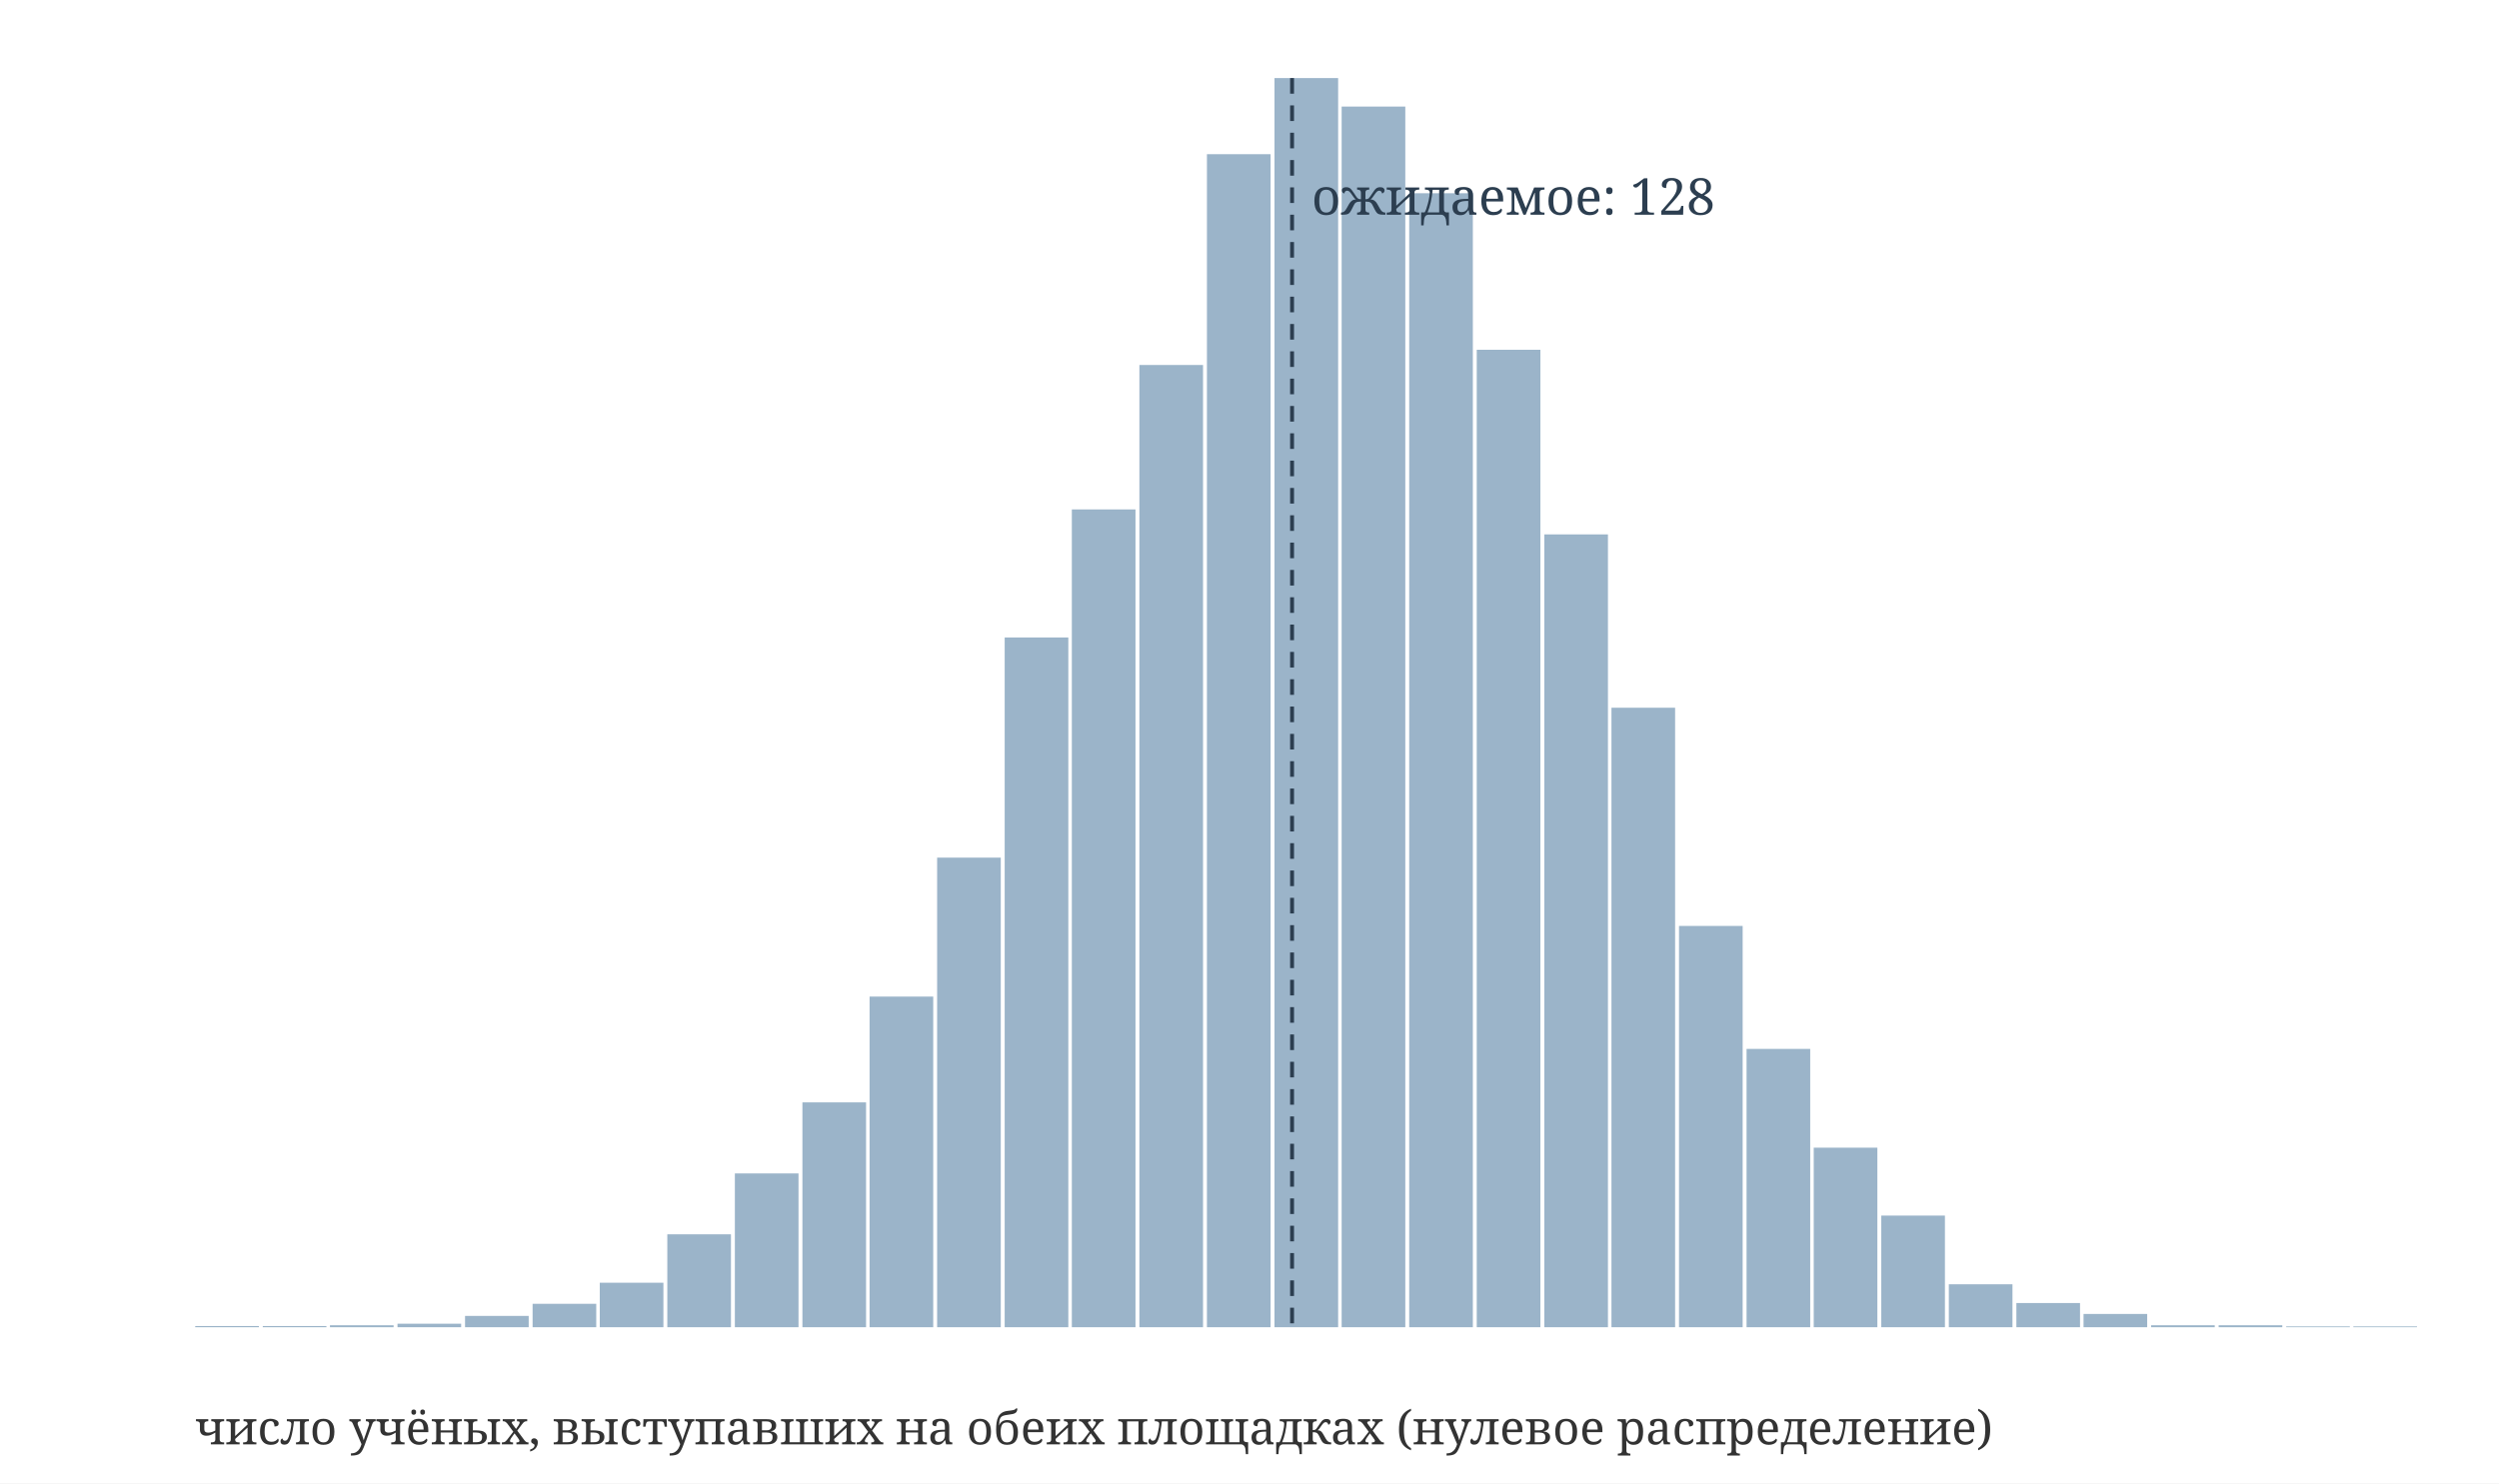
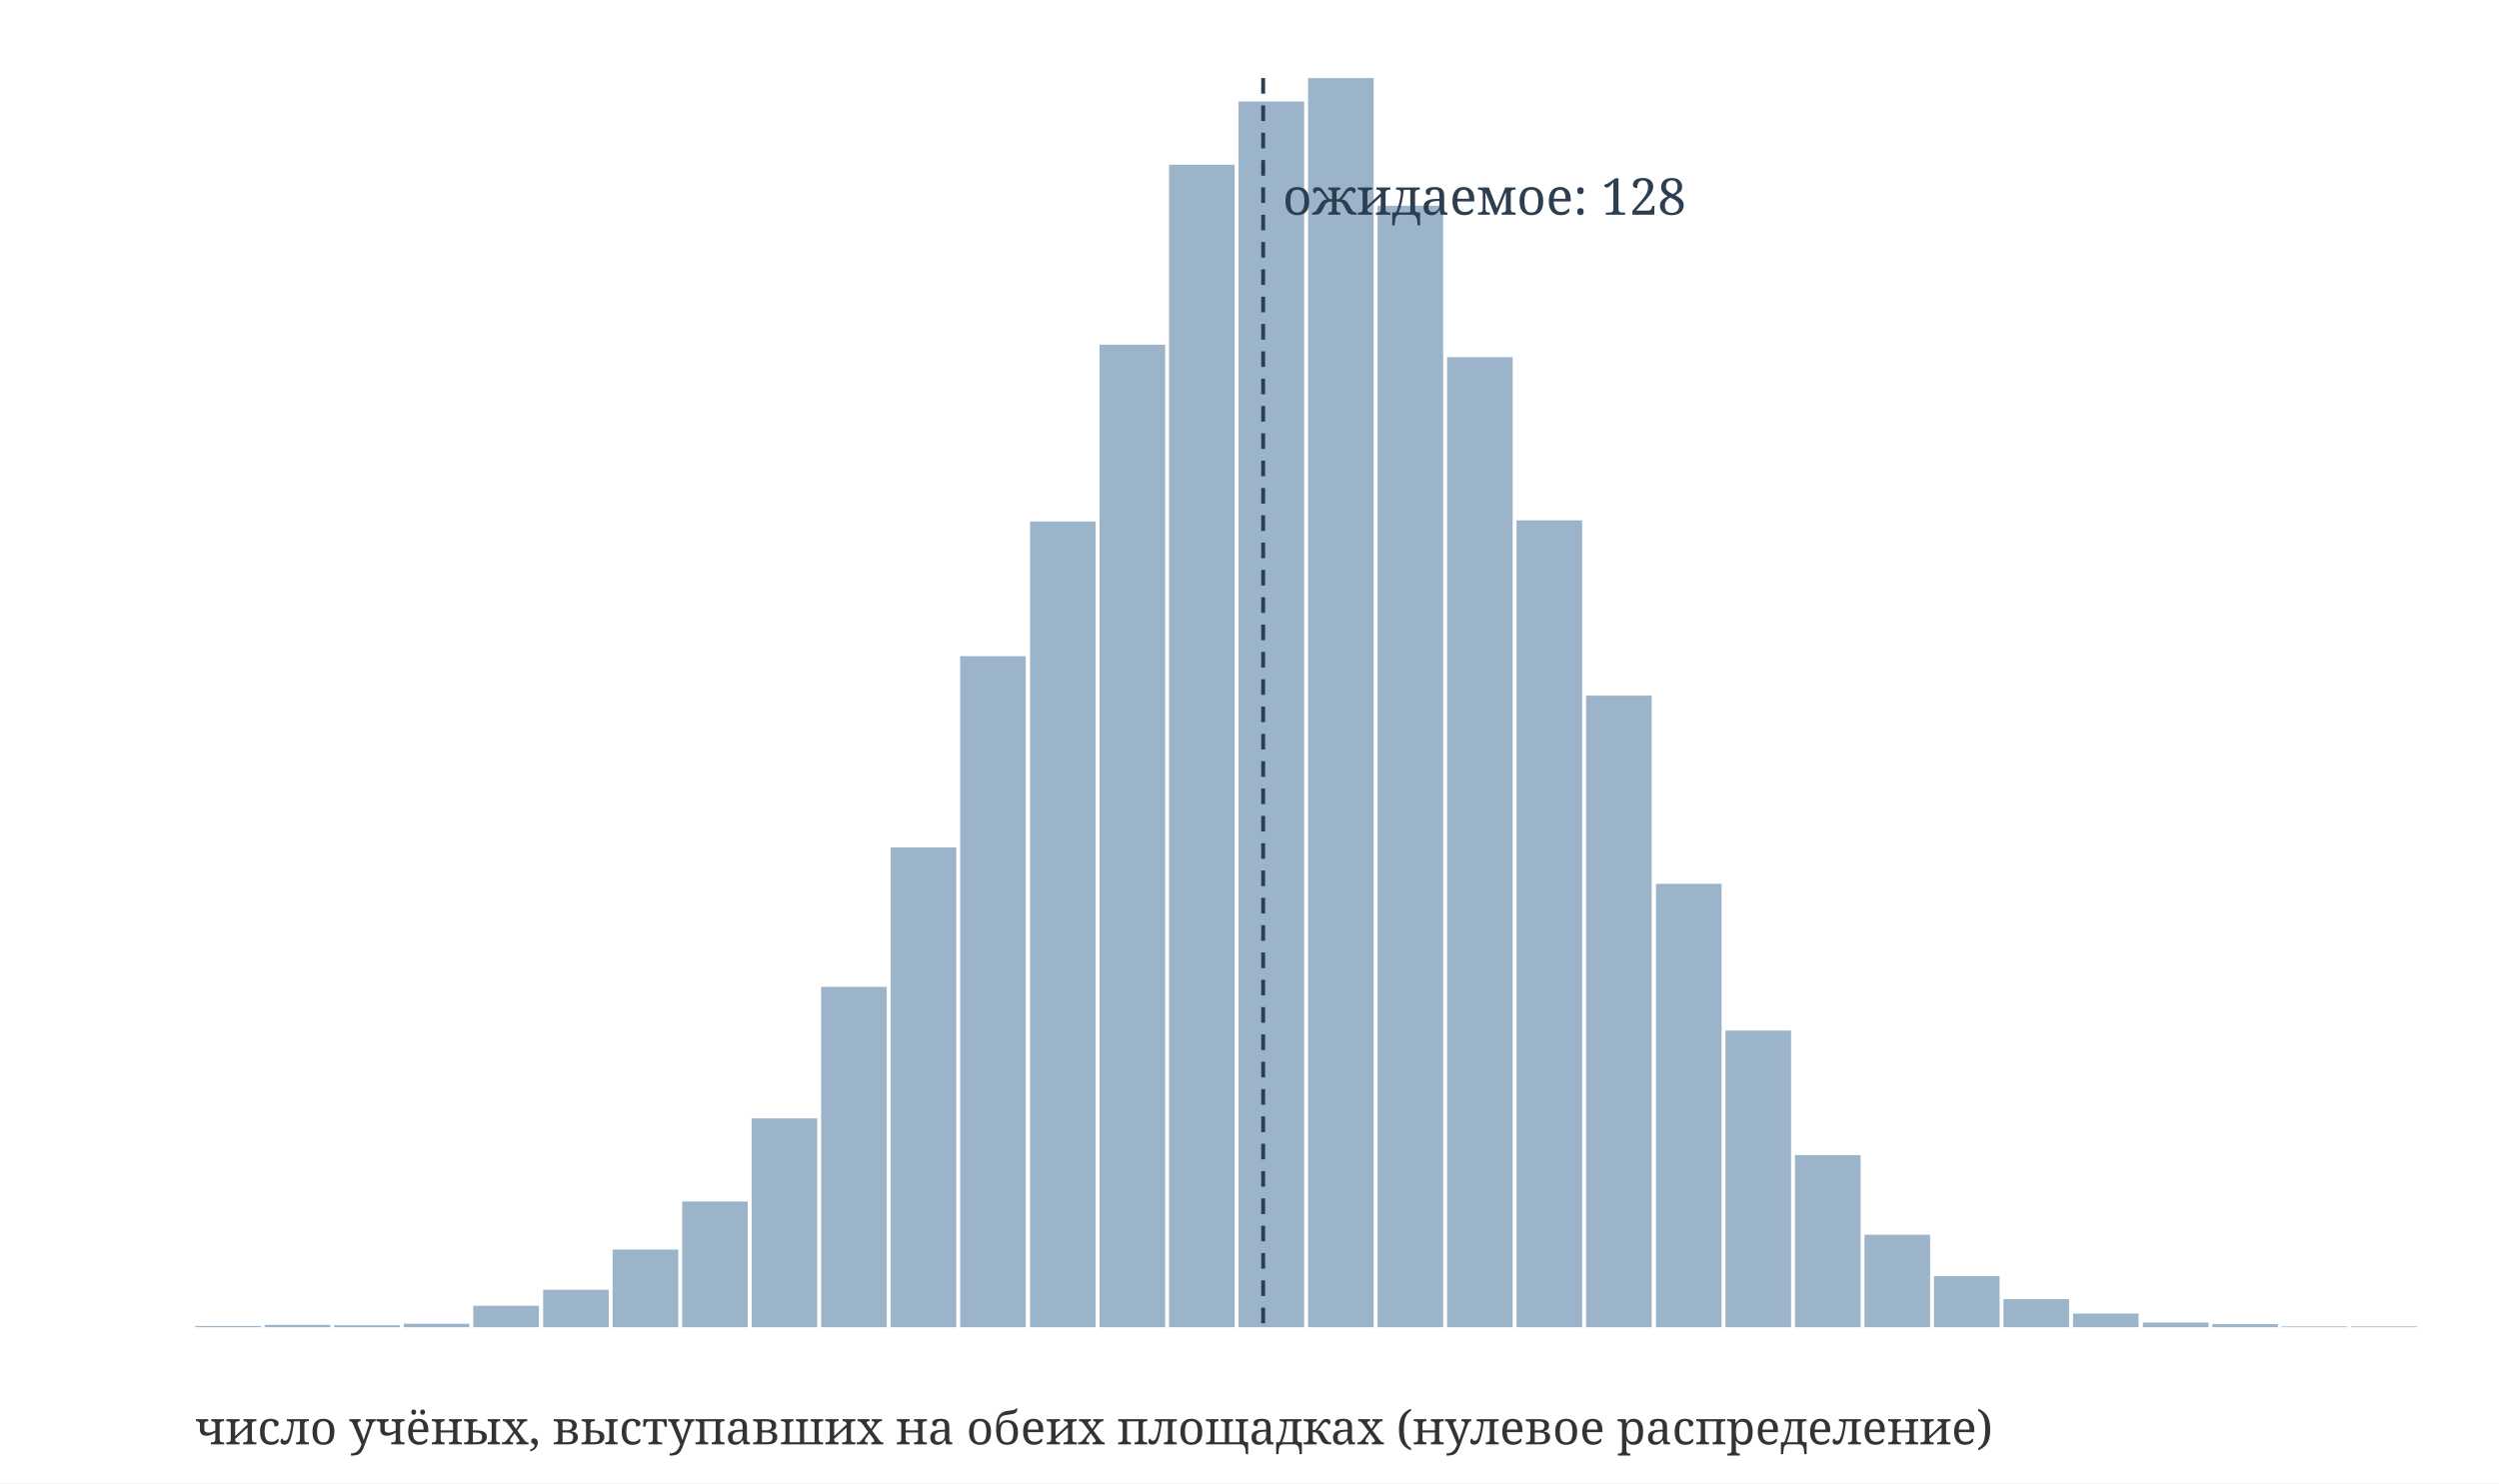
<svg xmlns="http://www.w3.org/2000/svg" width="640" height="380" viewBox="0 0 640 380" font-family="Georgia, serif">
  <rect width="640" height="380" fill="white" />
-   <rect x="50.0" y="339.7" width="16.3" height="0.3" fill="#9bb4c9" />
-   <rect x="67.3" y="339.7" width="16.3" height="0.3" fill="#9bb4c9" />
-   <rect x="84.5" y="339.5" width="16.3" height="0.5" fill="#9bb4c9" />
-   <rect x="101.8" y="339.1" width="16.3" height="0.9" fill="#9bb4c9" />
-   <rect x="119.1" y="337.1" width="16.3" height="2.9" fill="#9bb4c9" />
-   <rect x="136.4" y="334.0" width="16.3" height="6.0" fill="#9bb4c9" />
-   <rect x="153.6" y="328.6" width="16.3" height="11.4" fill="#9bb4c9" />
-   <rect x="170.9" y="316.2" width="16.3" height="23.8" fill="#9bb4c9" />
-   <rect x="188.2" y="300.6" width="16.3" height="39.4" fill="#9bb4c9" />
-   <rect x="205.5" y="282.4" width="16.3" height="57.6" fill="#9bb4c9" />
-   <rect x="222.7" y="255.3" width="16.3" height="84.7" fill="#9bb4c9" />
-   <rect x="240.0" y="219.7" width="16.3" height="120.3" fill="#9bb4c9" />
-   <rect x="257.3" y="163.3" width="16.3" height="176.7" fill="#9bb4c9" />
-   <rect x="274.5" y="130.5" width="16.3" height="209.5" fill="#9bb4c9" />
-   <rect x="291.8" y="93.5" width="16.3" height="246.5" fill="#9bb4c9" />
-   <rect x="309.1" y="39.5" width="16.3" height="300.5" fill="#9bb4c9" />
-   <rect x="326.4" y="20.0" width="16.3" height="320.0" fill="#9bb4c9" />
-   <rect x="343.6" y="27.3" width="16.3" height="312.7" fill="#9bb4c9" />
-   <rect x="360.9" y="49.5" width="16.3" height="290.5" fill="#9bb4c9" />
-   <rect x="378.2" y="89.6" width="16.3" height="250.4" fill="#9bb4c9" />
-   <rect x="395.5" y="136.9" width="16.3" height="203.1" fill="#9bb4c9" />
-   <rect x="412.7" y="181.3" width="16.3" height="158.7" fill="#9bb4c9" />
-   <rect x="430.0" y="237.2" width="16.3" height="102.8" fill="#9bb4c9" />
-   <rect x="447.3" y="268.7" width="16.3" height="71.3" fill="#9bb4c9" />
-   <rect x="464.5" y="294.0" width="16.3" height="46.0" fill="#9bb4c9" />
-   <rect x="481.8" y="311.4" width="16.3" height="28.6" fill="#9bb4c9" />
-   <rect x="499.1" y="329.0" width="16.3" height="11.0" fill="#9bb4c9" />
-   <rect x="516.4" y="333.8" width="16.3" height="6.2" fill="#9bb4c9" />
-   <rect x="533.6" y="336.6" width="16.3" height="3.4" fill="#9bb4c9" />
-   <rect x="550.9" y="339.5" width="16.3" height="0.5" fill="#9bb4c9" />
-   <rect x="568.2" y="339.5" width="16.3" height="0.5" fill="#9bb4c9" />
-   <rect x="585.5" y="339.8" width="16.3" height="0.2" fill="#9bb4c9" />
-   <rect x="602.7" y="339.8" width="16.3" height="0.2" fill="#9bb4c9" />
-   <line x1="-1193.6" y1="20" x2="-1193.6" y2="340" stroke="#c0392b" stroke-width="2.5" />
-   <text x="-1188.6" y="35" fill="#c0392b" font-size="13">наблюдаемое: 40</text>
-   <line x1="330.9" y1="20" x2="330.9" y2="340" stroke="#2c3e50" stroke-dasharray="4 3" />
-   <text x="335.9" y="55" fill="#2c3e50" font-size="13">ожидаемое: 128</text>
+   <rect x="50.0" y="339.7" width="16.8" height="0.3" fill="#9bb4c9" />
+   <rect x="67.8" y="339.4" width="16.8" height="0.6" fill="#9bb4c9" />
+   <rect x="85.6" y="339.5" width="16.8" height="0.5" fill="#9bb4c9" />
+   <rect x="103.4" y="339.1" width="16.8" height="0.9" fill="#9bb4c9" />
+   <rect x="121.2" y="334.5" width="16.8" height="5.5" fill="#9bb4c9" />
+   <rect x="139.1" y="330.4" width="16.8" height="9.6" fill="#9bb4c9" />
+   <rect x="156.9" y="320.1" width="16.8" height="19.9" fill="#9bb4c9" />
+   <rect x="174.7" y="307.8" width="16.8" height="32.2" fill="#9bb4c9" />
+   <rect x="192.5" y="286.5" width="16.8" height="53.5" fill="#9bb4c9" />
+   <rect x="210.3" y="252.8" width="16.8" height="87.2" fill="#9bb4c9" />
+   <rect x="228.1" y="217.1" width="16.8" height="122.9" fill="#9bb4c9" />
+   <rect x="245.9" y="168.1" width="16.8" height="171.9" fill="#9bb4c9" />
+   <rect x="263.8" y="133.6" width="16.8" height="206.4" fill="#9bb4c9" />
+   <rect x="281.6" y="88.3" width="16.8" height="251.7" fill="#9bb4c9" />
+   <rect x="299.4" y="42.2" width="16.8" height="297.8" fill="#9bb4c9" />
+   <rect x="317.2" y="26.0" width="16.8" height="314.0" fill="#9bb4c9" />
+   <rect x="335.0" y="20.0" width="16.8" height="320.0" fill="#9bb4c9" />
+   <rect x="352.8" y="52.7" width="16.8" height="287.3" fill="#9bb4c9" />
+   <rect x="370.6" y="91.5" width="16.8" height="248.5" fill="#9bb4c9" />
+   <rect x="388.4" y="133.3" width="16.8" height="206.7" fill="#9bb4c9" />
+   <rect x="406.2" y="178.2" width="16.8" height="161.8" fill="#9bb4c9" />
+   <rect x="424.1" y="226.4" width="16.8" height="113.6" fill="#9bb4c9" />
+   <rect x="441.9" y="264.0" width="16.8" height="76.0" fill="#9bb4c9" />
+   <rect x="459.7" y="295.9" width="16.8" height="44.1" fill="#9bb4c9" />
+   <rect x="477.5" y="316.3" width="16.8" height="23.7" fill="#9bb4c9" />
+   <rect x="495.3" y="326.9" width="16.8" height="13.1" fill="#9bb4c9" />
+   <rect x="513.1" y="332.8" width="16.8" height="7.2" fill="#9bb4c9" />
+   <rect x="530.9" y="336.5" width="16.8" height="3.5" fill="#9bb4c9" />
+   <rect x="548.8" y="338.8" width="16.8" height="1.2" fill="#9bb4c9" />
+   <rect x="566.6" y="339.2" width="16.8" height="0.8" fill="#9bb4c9" />
+   <rect x="584.4" y="339.8" width="16.8" height="0.2" fill="#9bb4c9" />
+   <rect x="602.2" y="339.8" width="16.8" height="0.2" fill="#9bb4c9" />
+   <line x1="-1232.5" y1="20" x2="-1232.5" y2="340" stroke="#c0392b" stroke-width="2.5" />
+   <text x="-1227.5" y="35" fill="#c0392b" font-size="13">наблюдаемое: 41</text>
+   <line x1="323.5" y1="20" x2="323.5" y2="340" stroke="#2c3e50" stroke-dasharray="4 3" />
+   <text x="328.5" y="55" fill="#2c3e50" font-size="13">ожидаемое: 128</text>
  <text x="50" y="370" font-size="12" fill="#333">число учёных, выступавших на обеих площадках (нулевое распределение)</text>
</svg>
